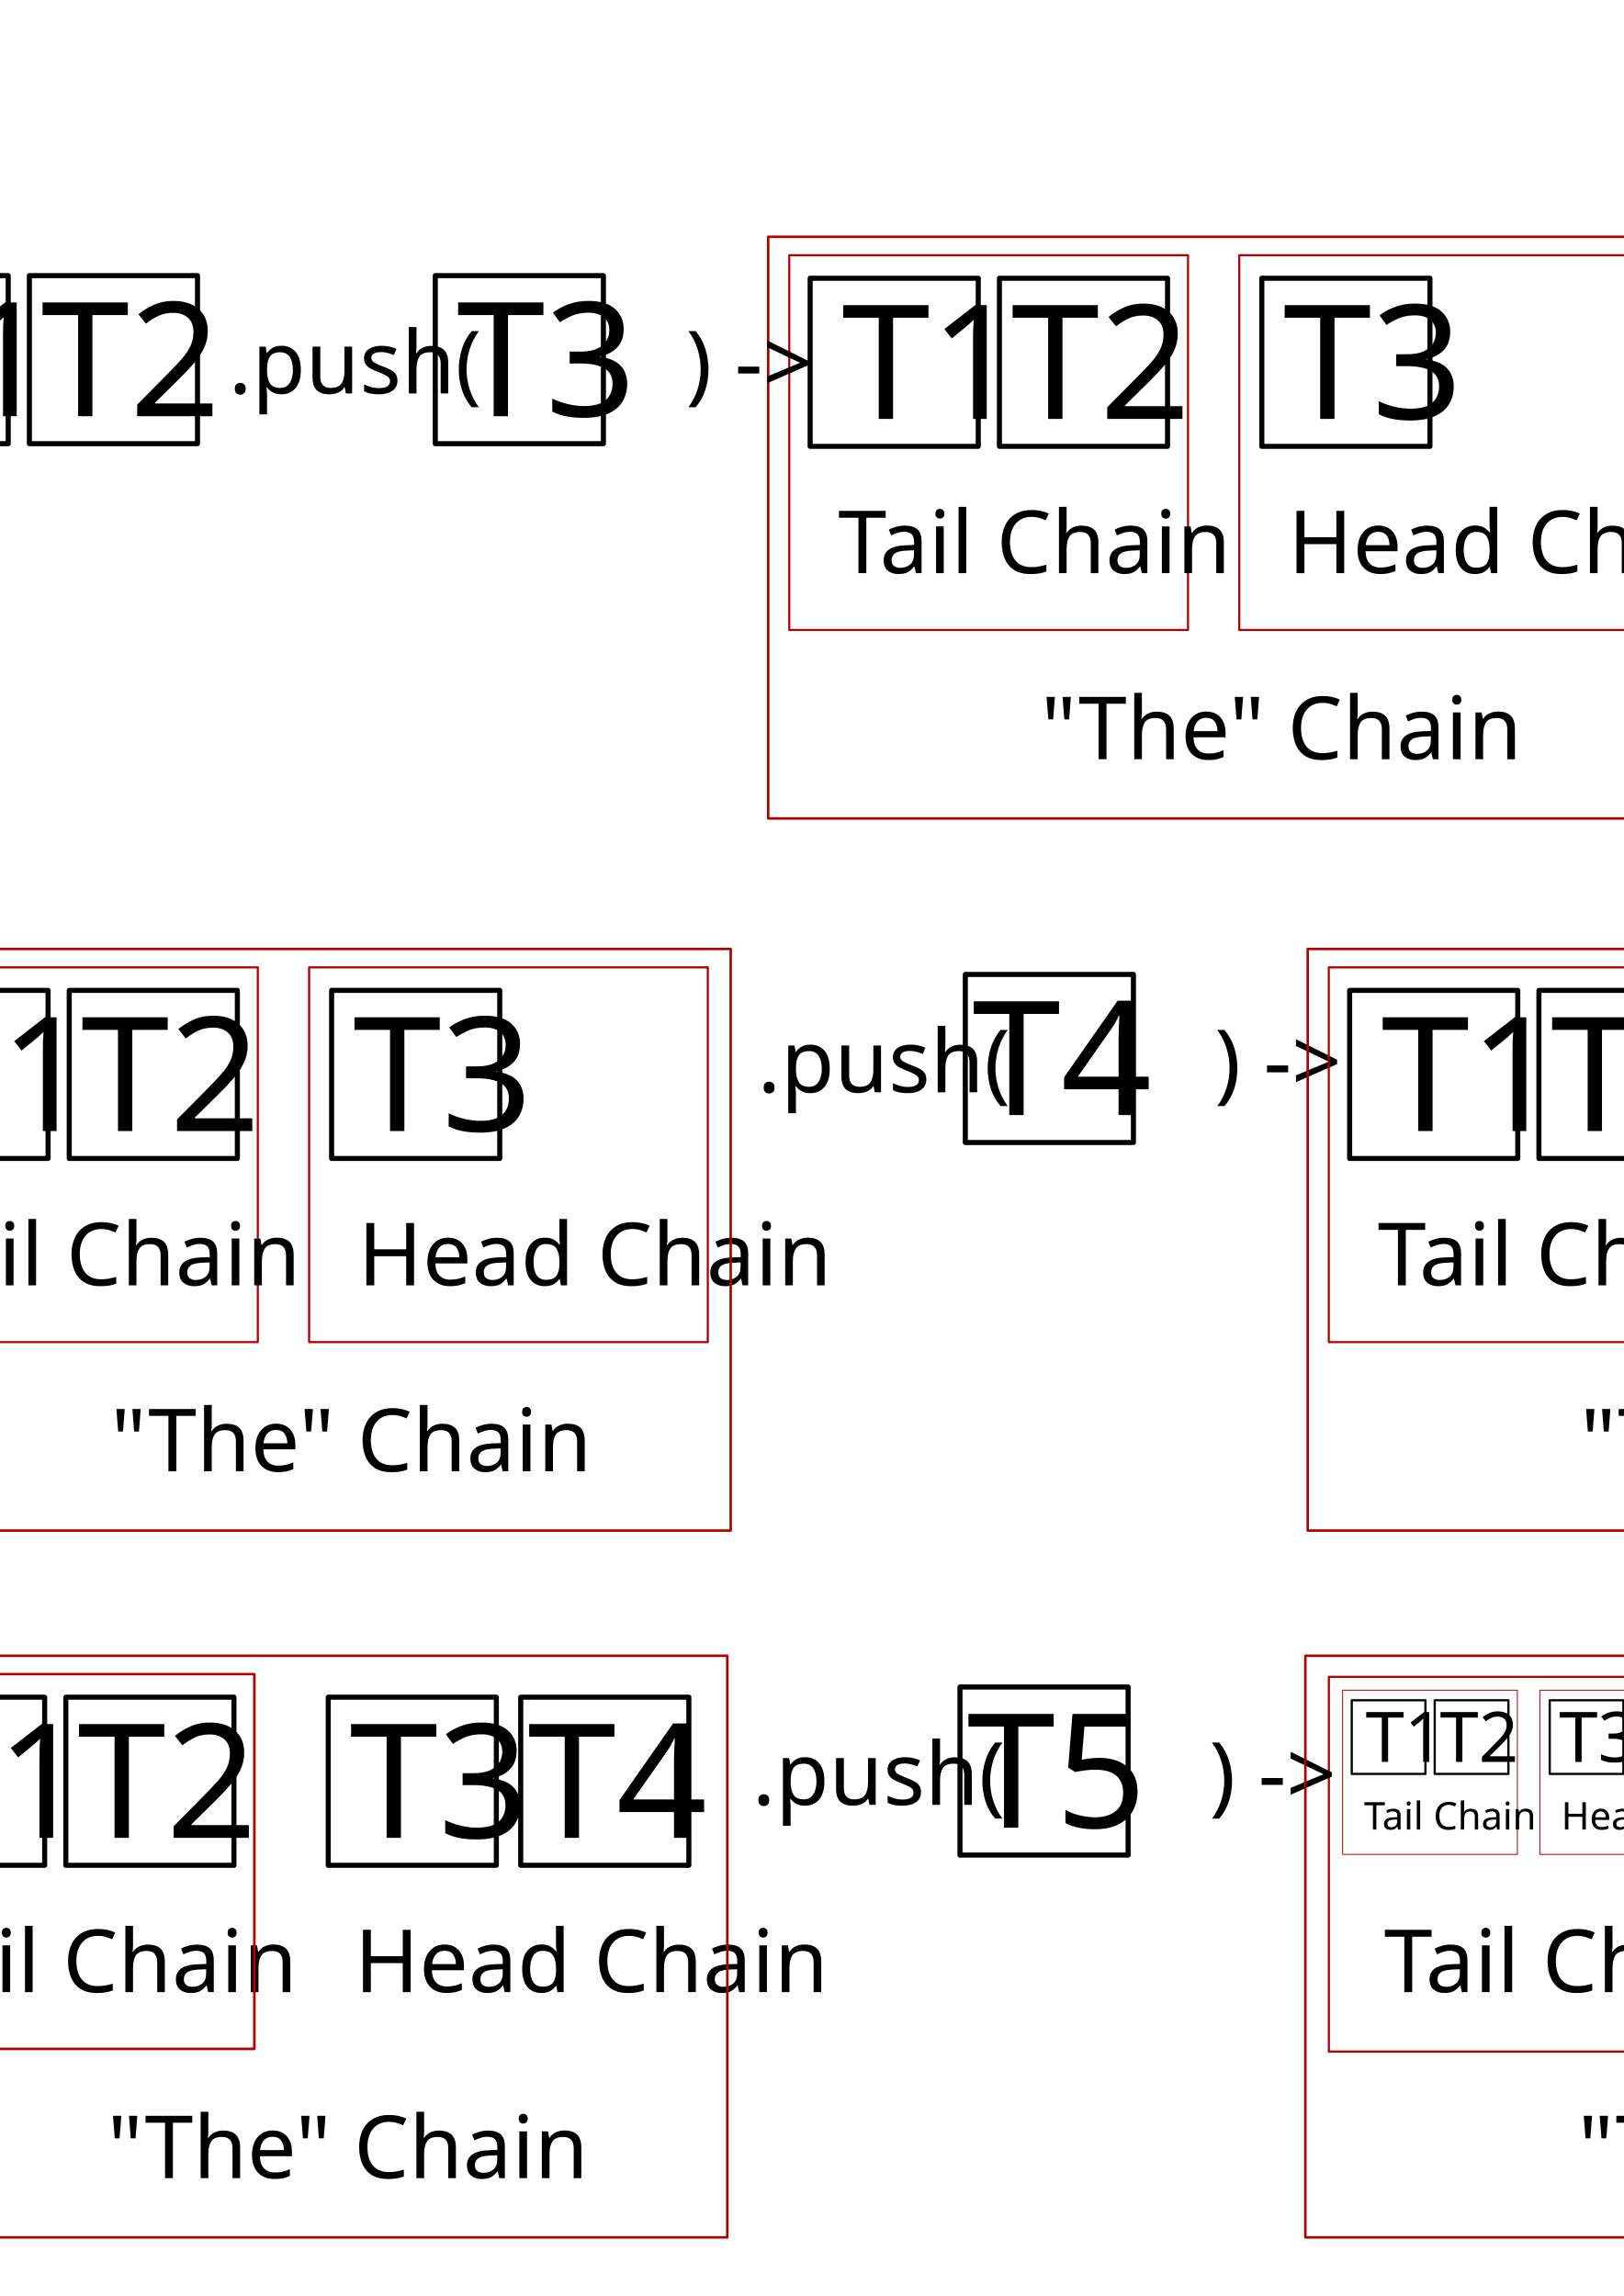
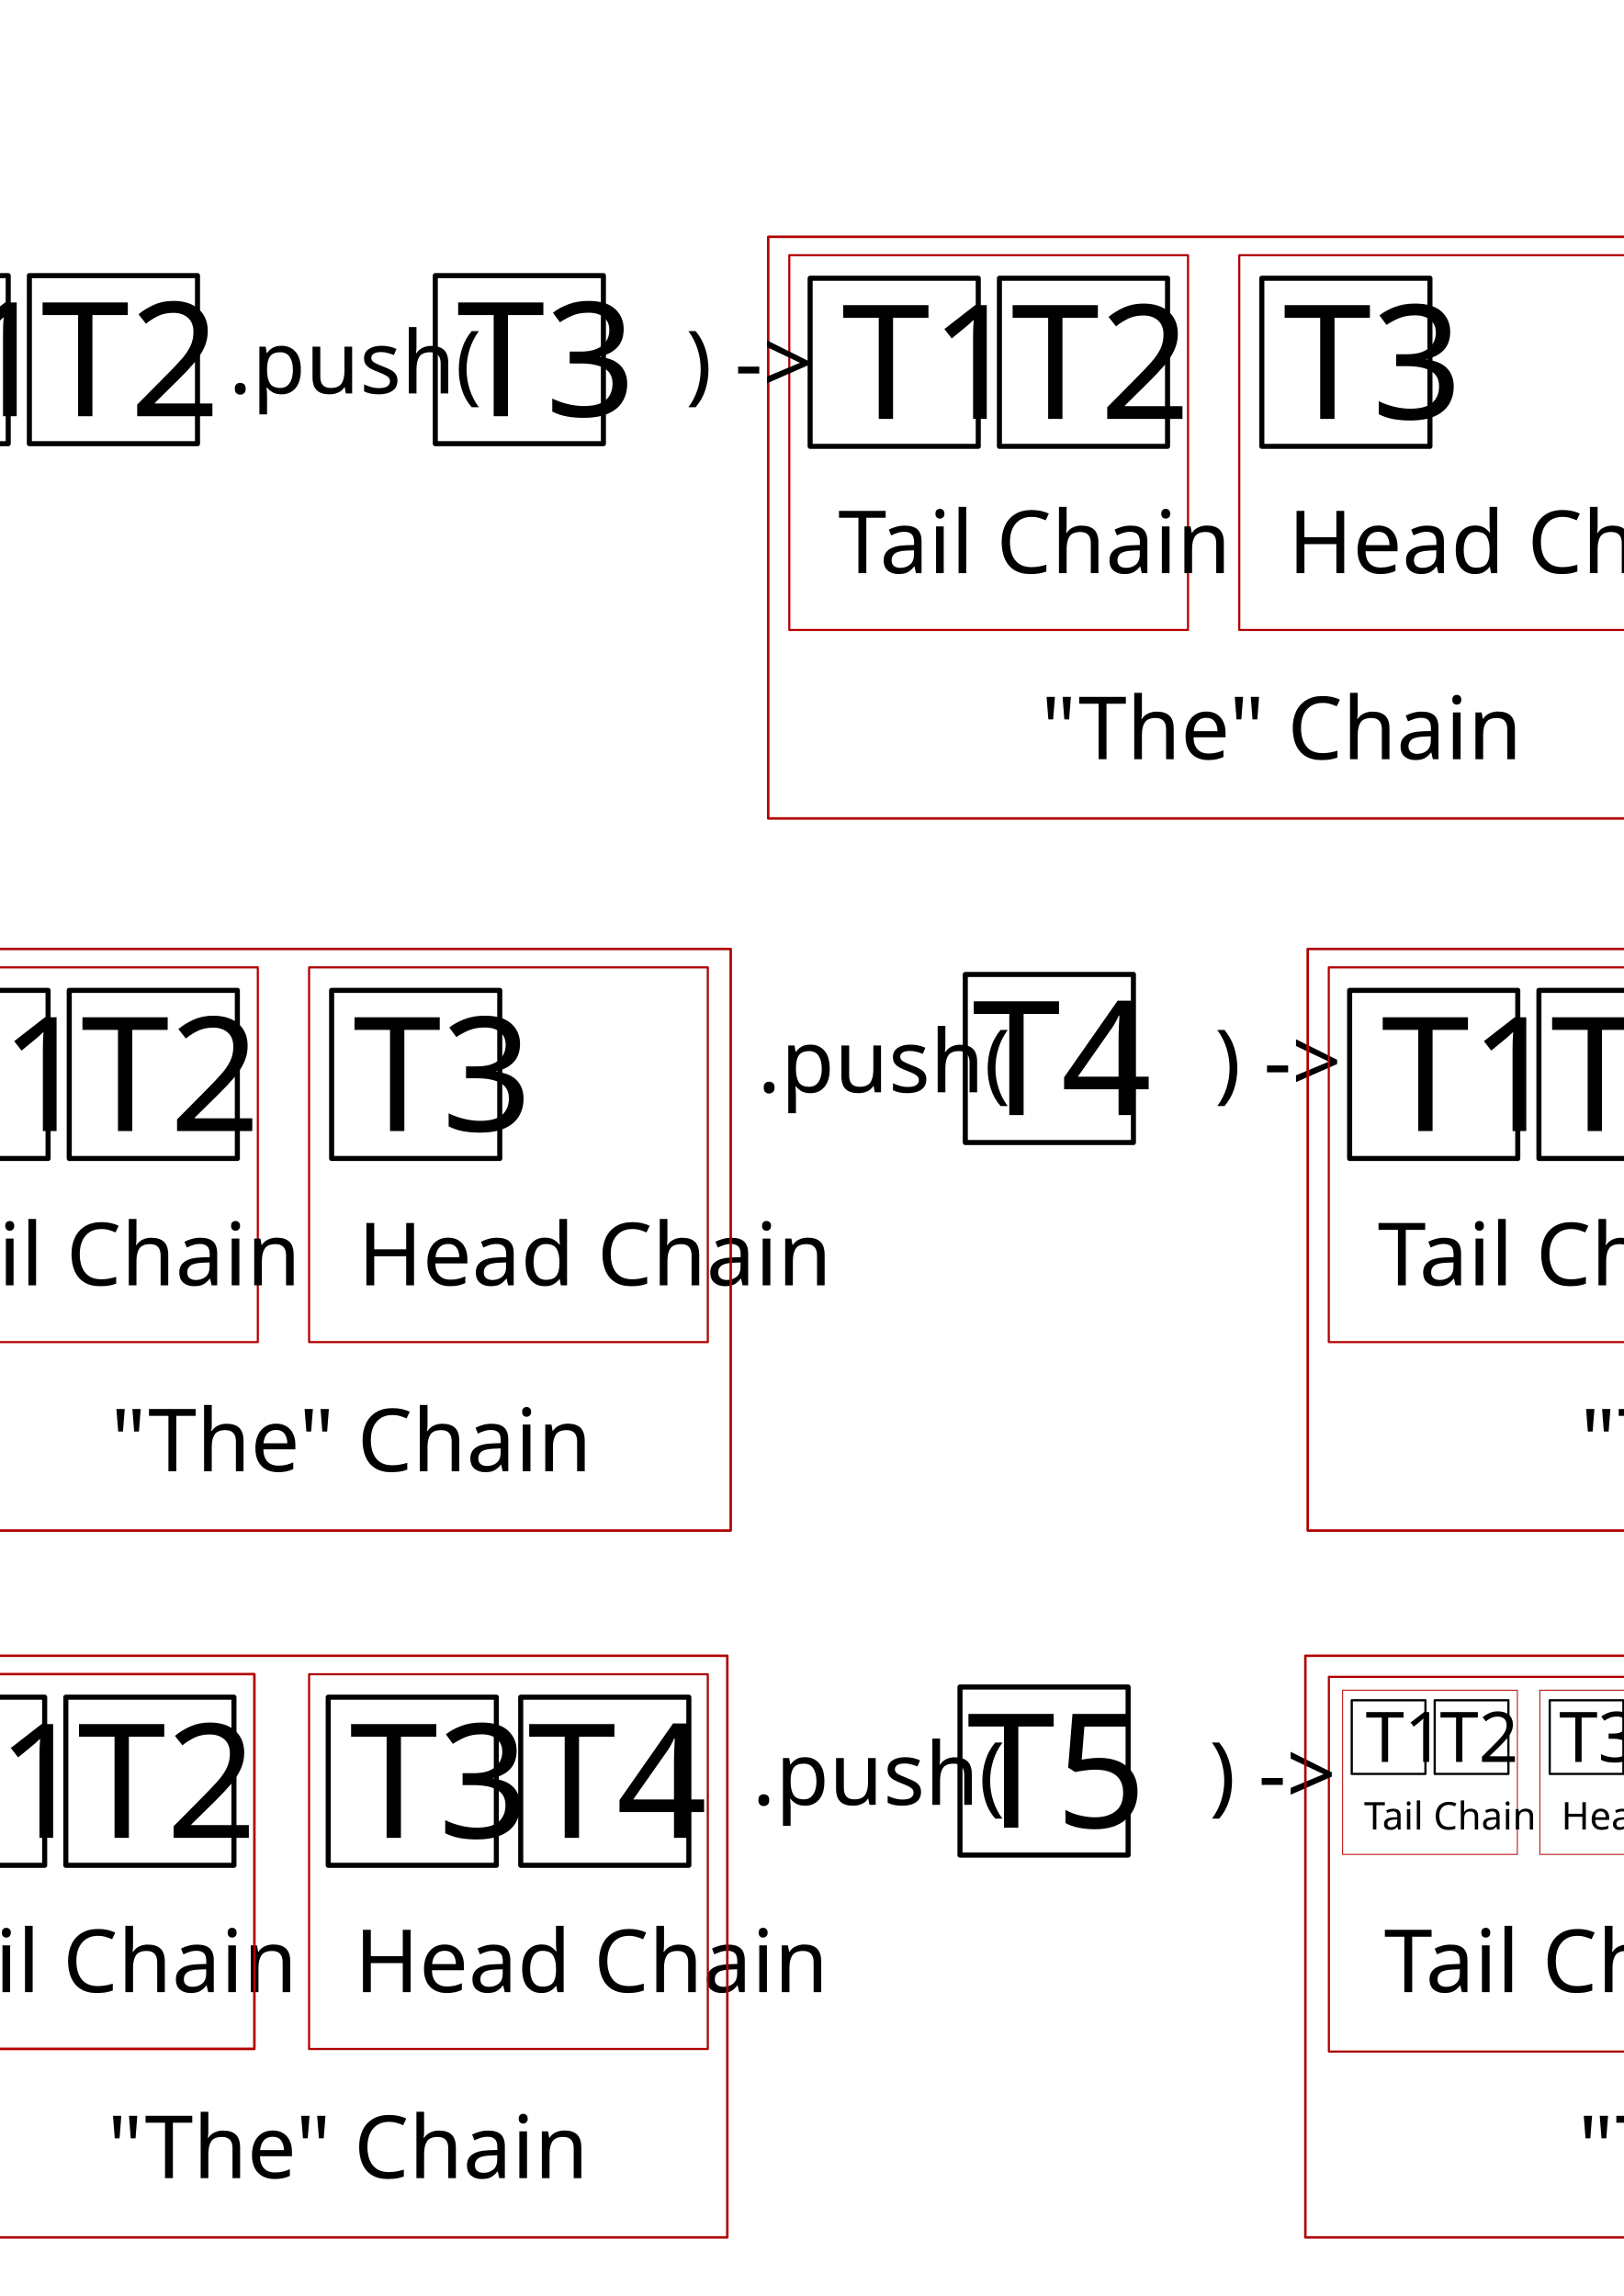
<svg xmlns="http://www.w3.org/2000/svg" width="210mm" height="297mm" viewBox="0 0 744.094 1052.362" id="svg2" version="1.1">
  <defs id="defs4" />
  <g id="layer1">
    <rect style="opacity:1;fill:none;stroke:#000000;stroke-width:2.324;stroke-linecap:round;stroke-linejoin:round;stroke-opacity:1" id="rect4138" width="77.046" height="77.046" x="371.261" y="127.532" />
    <text xml:space="preserve" style="font-style:normal;font-variant:normal;font-weight:normal;font-stretch:normal;font-size:73.01px;line-height:125%;font-family:'Nanum Pen Script';-inkscape-font-specification:'Nanum Pen Script, Normal';text-align:start;letter-spacing:0px;word-spacing:0px;writing-mode:lr-tb;text-anchor:start;fill:#000000;fill-opacity:1;stroke:none;stroke-width:1px;stroke-linecap:butt;stroke-linejoin:miter;stroke-opacity:1" x="385.686" y="192" id="text4140">
      <tspan id="tspan4142" x="385.686" y="192">T1</tspan>
    </text>
    <rect y="127.532" x="458.003" height="77.046" width="77.046" id="rect4144" style="opacity:1;fill:none;stroke:#000000;stroke-width:2.324;stroke-linecap:round;stroke-linejoin:round;stroke-opacity:1" />
    <text id="text4146" y="192" x="463.319" style="font-style:normal;font-variant:normal;font-weight:normal;font-stretch:normal;font-size:73.01px;line-height:125%;font-family:'Nanum Pen Script';-inkscape-font-specification:'Nanum Pen Script, Normal';text-align:start;letter-spacing:0px;word-spacing:0px;writing-mode:lr-tb;text-anchor:start;fill:#000000;fill-opacity:1;stroke:none;stroke-width:1px;stroke-linecap:butt;stroke-linejoin:miter;stroke-opacity:1" xml:space="preserve">
      <tspan id="tspan4150" x="463.319" y="192">T2</tspan>
    </text>
    <rect style="opacity:1;fill:none;stroke:#000000;stroke-width:2.324;stroke-linecap:round;stroke-linejoin:round;stroke-opacity:1" id="rect4152" width="77.046" height="77.046" x="578.252" y="127.532" />
    <text xml:space="preserve" style="font-style:normal;font-variant:normal;font-weight:normal;font-stretch:normal;font-size:73.01px;line-height:125%;font-family:'Nanum Pen Script';-inkscape-font-specification:'Nanum Pen Script, Normal';text-align:start;letter-spacing:0px;word-spacing:0px;writing-mode:lr-tb;text-anchor:start;fill:#000000;fill-opacity:1;stroke:none;stroke-width:1px;stroke-linecap:butt;stroke-linejoin:miter;stroke-opacity:1" x="587.994" y="192" id="text4154">
      <tspan y="192" x="587.994" id="tspan4156">T3</tspan>
    </text>
    <rect style="opacity:1;fill:none;stroke:#b60000;stroke-width:0.97;stroke-linecap:round;stroke-linejoin:round;stroke-opacity:1" id="rect4158" width="182.719" height="171.758" x="361.708" y="116.981" />
    <text xml:space="preserve" style="font-style:normal;font-variant:normal;font-weight:normal;font-stretch:normal;font-size:40px;line-height:125%;font-family:'Nanum Pen Script';-inkscape-font-specification:'Nanum Pen Script, Normal';text-align:start;letter-spacing:0px;word-spacing:0px;writing-mode:lr-tb;text-anchor:start;fill:#000000;fill-opacity:1;stroke:none;stroke-width:1px;stroke-linecap:butt;stroke-linejoin:miter;stroke-opacity:1" x="384.082" y="262.711" id="text4160">
      <tspan id="tspan4162" x="384.082" y="262.711">Tail Chain</tspan>
    </text>
    <rect y="116.981" x="567.921" height="171.758" width="182.719" id="rect4164" style="opacity:1;fill:none;stroke:#af0000;stroke-width:0.97;stroke-linecap:round;stroke-linejoin:round;stroke-opacity:1" />
    <text id="text4166" y="262.711" x="590.294" style="font-style:normal;font-variant:normal;font-weight:normal;font-stretch:normal;font-size:40px;line-height:125%;font-family:'Nanum Pen Script';-inkscape-font-specification:'Nanum Pen Script, Normal';text-align:start;letter-spacing:0px;word-spacing:0px;writing-mode:lr-tb;text-anchor:start;fill:#000000;fill-opacity:1;stroke:none;stroke-width:1px;stroke-linecap:butt;stroke-linejoin:miter;stroke-opacity:1" xml:space="preserve">
      <tspan y="262.711" x="590.294" id="tspan4168">Head Chain</tspan>
    </text>
    <rect style="opacity:1;fill:none;stroke:#af0000;stroke-width:1.135;stroke-linecap:round;stroke-linejoin:round;stroke-opacity:1" id="rect4170" width="409.088" height="266.591" x="352.047" y="108.538" />
    <text xml:space="preserve" style="font-style:normal;font-variant:normal;font-weight:normal;font-stretch:normal;font-size:40px;line-height:125%;font-family:'Nanum Pen Script';-inkscape-font-specification:'Nanum Pen Script, Normal';text-align:start;letter-spacing:0px;word-spacing:0px;writing-mode:lr-tb;text-anchor:start;fill:#000000;fill-opacity:1;stroke:none;stroke-width:1px;stroke-linecap:butt;stroke-linejoin:miter;stroke-opacity:1" x="477.027" y="347.966" id="text4172">
      <tspan id="tspan4174" x="477.027" y="347.966">"The" Chain</tspan>
    </text>
    <rect y="126.314" x="-73.281" height="77.046" width="77.046" id="rect4176" style="opacity:1;fill:none;stroke:#000000;stroke-width:2.324;stroke-linecap:round;stroke-linejoin:round;stroke-opacity:1" />
    <text id="text4178" y="190.782" x="-58.857" style="font-style:normal;font-variant:normal;font-weight:normal;font-stretch:normal;font-size:73.01px;line-height:125%;font-family:'Nanum Pen Script';-inkscape-font-specification:'Nanum Pen Script, Normal';text-align:start;letter-spacing:0px;word-spacing:0px;writing-mode:lr-tb;text-anchor:start;fill:#000000;fill-opacity:1;stroke:none;stroke-width:1px;stroke-linecap:butt;stroke-linejoin:miter;stroke-opacity:1" xml:space="preserve">
      <tspan y="190.782" x="-58.857" id="tspan4180">T1</tspan>
    </text>
    <rect style="opacity:1;fill:none;stroke:#000000;stroke-width:2.324;stroke-linecap:round;stroke-linejoin:round;stroke-opacity:1" id="rect4182" width="77.046" height="77.046" x="13.461" y="126.314" />
    <text xml:space="preserve" style="font-style:normal;font-variant:normal;font-weight:normal;font-stretch:normal;font-size:73.01px;line-height:125%;font-family:'Nanum Pen Script';-inkscape-font-specification:'Nanum Pen Script, Normal';text-align:start;letter-spacing:0px;word-spacing:0px;writing-mode:lr-tb;text-anchor:start;fill:#000000;fill-opacity:1;stroke:none;stroke-width:1px;stroke-linecap:butt;stroke-linejoin:miter;stroke-opacity:1" x="18.777" y="190.782" id="text4184">
      <tspan y="190.782" x="18.777" id="tspan4186">T2</tspan>
    </text>
    <text xml:space="preserve" style="font-style:normal;font-variant:normal;font-weight:normal;font-stretch:normal;font-size:40px;line-height:125%;font-family:'Nanum Pen Script';-inkscape-font-specification:'Nanum Pen Script, Normal';text-align:start;letter-spacing:0px;word-spacing:0px;writing-mode:lr-tb;text-anchor:start;fill:#000000;fill-opacity:1;stroke:none;stroke-width:1px;stroke-linecap:butt;stroke-linejoin:miter;stroke-opacity:1" x="104.741" y="180.328" id="text4188">
      <tspan id="tspan4190" x="104.741" y="180.328">.push(         ) -&gt;</tspan>
    </text>
    <rect y="126.314" x="199.477" height="77.046" width="77.046" id="rect4192" style="opacity:1;fill:none;stroke:#000000;stroke-width:2.324;stroke-linecap:round;stroke-linejoin:round;stroke-opacity:1" />
    <text id="text4194" y="190.782" x="209.22" style="font-style:normal;font-variant:normal;font-weight:normal;font-stretch:normal;font-size:73.01px;line-height:125%;font-family:'Nanum Pen Script';-inkscape-font-specification:'Nanum Pen Script, Normal';text-align:start;letter-spacing:0px;word-spacing:0px;writing-mode:lr-tb;text-anchor:start;fill:#000000;fill-opacity:1;stroke:none;stroke-width:1px;stroke-linecap:butt;stroke-linejoin:miter;stroke-opacity:1" xml:space="preserve">
      <tspan id="tspan4196" x="209.22" y="190.782">T3</tspan>
    </text>
    <rect y="453.935" x="-55.012" height="77.046" width="77.046" id="rect4198" style="opacity:1;fill:none;stroke:#000000;stroke-width:2.324;stroke-linecap:round;stroke-linejoin:round;stroke-opacity:1" />
    <text id="text4200" y="518.404" x="-40.588" style="font-style:normal;font-variant:normal;font-weight:normal;font-stretch:normal;font-size:73.01px;line-height:125%;font-family:'Nanum Pen Script';-inkscape-font-specification:'Nanum Pen Script, Normal';text-align:start;letter-spacing:0px;word-spacing:0px;writing-mode:lr-tb;text-anchor:start;fill:#000000;fill-opacity:1;stroke:none;stroke-width:1px;stroke-linecap:butt;stroke-linejoin:miter;stroke-opacity:1" xml:space="preserve">
      <tspan y="518.404" x="-40.588" id="tspan4202">T1</tspan>
    </text>
    <rect style="opacity:1;fill:none;stroke:#000000;stroke-width:2.324;stroke-linecap:round;stroke-linejoin:round;stroke-opacity:1" id="rect4204" width="77.046" height="77.046" x="31.73" y="453.935" />
    <text xml:space="preserve" style="font-style:normal;font-variant:normal;font-weight:normal;font-stretch:normal;font-size:73.01px;line-height:125%;font-family:'Nanum Pen Script';-inkscape-font-specification:'Nanum Pen Script, Normal';text-align:start;letter-spacing:0px;word-spacing:0px;writing-mode:lr-tb;text-anchor:start;fill:#000000;fill-opacity:1;stroke:none;stroke-width:1px;stroke-linecap:butt;stroke-linejoin:miter;stroke-opacity:1" x="37.046" y="518.404" id="text4206">
      <tspan y="518.404" x="37.046" id="tspan4208">T2</tspan>
    </text>
    <rect y="453.935" x="151.978" height="77.046" width="77.046" id="rect4210" style="opacity:1;fill:none;stroke:#000000;stroke-width:2.324;stroke-linecap:round;stroke-linejoin:round;stroke-opacity:1" />
    <text id="text4212" y="518.404" x="161.721" style="font-style:normal;font-variant:normal;font-weight:normal;font-stretch:normal;font-size:73.01px;line-height:125%;font-family:'Nanum Pen Script';-inkscape-font-specification:'Nanum Pen Script, Normal';text-align:start;letter-spacing:0px;word-spacing:0px;writing-mode:lr-tb;text-anchor:start;fill:#000000;fill-opacity:1;stroke:none;stroke-width:1px;stroke-linecap:butt;stroke-linejoin:miter;stroke-opacity:1" xml:space="preserve">
      <tspan id="tspan4214" x="161.721" y="518.404">T3</tspan>
    </text>
    <rect y="443.385" x="-64.565" height="171.758" width="182.719" id="rect4216" style="opacity:1;fill:none;stroke:#b60000;stroke-width:0.97;stroke-linecap:round;stroke-linejoin:round;stroke-opacity:1" />
    <text id="text4218" y="589.115" x="-42.192" style="font-style:normal;font-variant:normal;font-weight:normal;font-stretch:normal;font-size:40px;line-height:125%;font-family:'Nanum Pen Script';-inkscape-font-specification:'Nanum Pen Script, Normal';text-align:start;letter-spacing:0px;word-spacing:0px;writing-mode:lr-tb;text-anchor:start;fill:#000000;fill-opacity:1;stroke:none;stroke-width:1px;stroke-linecap:butt;stroke-linejoin:miter;stroke-opacity:1" xml:space="preserve">
      <tspan y="589.115" x="-42.192" id="tspan4220">Tail Chain</tspan>
    </text>
    <rect style="opacity:1;fill:none;stroke:#af0000;stroke-width:0.97;stroke-linecap:round;stroke-linejoin:round;stroke-opacity:1" id="rect4222" width="182.719" height="171.758" x="141.647" y="443.385" />
    <text xml:space="preserve" style="font-style:normal;font-variant:normal;font-weight:normal;font-stretch:normal;font-size:40px;line-height:125%;font-family:'Nanum Pen Script';-inkscape-font-specification:'Nanum Pen Script, Normal';text-align:start;letter-spacing:0px;word-spacing:0px;writing-mode:lr-tb;text-anchor:start;fill:#000000;fill-opacity:1;stroke:none;stroke-width:1px;stroke-linecap:butt;stroke-linejoin:miter;stroke-opacity:1" x="164.021" y="589.115" id="text4224">
      <tspan id="tspan4226" x="164.021" y="589.115">Head Chain</tspan>
    </text>
    <rect y="434.942" x="-74.226" height="266.591" width="409.088" id="rect4228" style="opacity:1;fill:none;stroke:#af0000;stroke-width:1.135;stroke-linecap:round;stroke-linejoin:round;stroke-opacity:1" />
    <text id="text4230" y="674.37" x="50.754" style="font-style:normal;font-variant:normal;font-weight:normal;font-stretch:normal;font-size:40px;line-height:125%;font-family:'Nanum Pen Script';-inkscape-font-specification:'Nanum Pen Script, Normal';text-align:start;letter-spacing:0px;word-spacing:0px;writing-mode:lr-tb;text-anchor:start;fill:#000000;fill-opacity:1;stroke:none;stroke-width:1px;stroke-linecap:butt;stroke-linejoin:miter;stroke-opacity:1" xml:space="preserve">
      <tspan y="674.37" x="50.754" id="tspan4232">"The" Chain</tspan>
    </text>
    <text id="text4234" y="500.642" x="347.108" style="font-style:normal;font-variant:normal;font-weight:normal;font-stretch:normal;font-size:40px;line-height:125%;font-family:'Nanum Pen Script';-inkscape-font-specification:'Nanum Pen Script, Normal';text-align:start;letter-spacing:0px;word-spacing:0px;writing-mode:lr-tb;text-anchor:start;fill:#000000;fill-opacity:1;stroke:none;stroke-width:1px;stroke-linecap:butt;stroke-linejoin:miter;stroke-opacity:1" xml:space="preserve">
      <tspan y="500.642" x="347.108" id="tspan4236">.push(         ) -&gt;</tspan>
    </text>
    <rect style="opacity:1;fill:none;stroke:#000000;stroke-width:2.324;stroke-linecap:round;stroke-linejoin:round;stroke-opacity:1" id="rect4238" width="77.046" height="77.046" x="442.369" y="446.628" />
    <text xml:space="preserve" style="font-style:normal;font-variant:normal;font-weight:normal;font-stretch:normal;font-size:73.01px;line-height:125%;font-family:'Nanum Pen Script';-inkscape-font-specification:'Nanum Pen Script, Normal';text-align:start;letter-spacing:0px;word-spacing:0px;writing-mode:lr-tb;text-anchor:start;fill:#000000;fill-opacity:1;stroke:none;stroke-width:1px;stroke-linecap:butt;stroke-linejoin:miter;stroke-opacity:1" x="445.514" y="511.096" id="text4240">
      <tspan y="511.096" x="445.514" id="tspan4242">T4</tspan>
    </text>
    <rect style="opacity:1;fill:none;stroke:#000000;stroke-width:2.324;stroke-linecap:round;stroke-linejoin:round;stroke-opacity:1" id="rect4244" width="77.046" height="77.046" x="618.5" y="453.935" />
    <text xml:space="preserve" style="font-style:normal;font-variant:normal;font-weight:normal;font-stretch:normal;font-size:73.01px;line-height:125%;font-family:'Nanum Pen Script';-inkscape-font-specification:'Nanum Pen Script, Normal';text-align:start;letter-spacing:0px;word-spacing:0px;writing-mode:lr-tb;text-anchor:start;fill:#000000;fill-opacity:1;stroke:none;stroke-width:1px;stroke-linecap:butt;stroke-linejoin:miter;stroke-opacity:1" x="632.925" y="518.404" id="text4246">
      <tspan id="tspan4248" x="632.925" y="518.404">T1</tspan>
    </text>
    <rect y="453.935" x="705.242" height="77.046" width="77.046" id="rect4250" style="opacity:1;fill:none;stroke:#000000;stroke-width:2.324;stroke-linecap:round;stroke-linejoin:round;stroke-opacity:1" />
    <text id="text4252" y="518.404" x="710.558" style="font-style:normal;font-variant:normal;font-weight:normal;font-stretch:normal;font-size:73.01px;line-height:125%;font-family:'Nanum Pen Script';-inkscape-font-specification:'Nanum Pen Script, Normal';text-align:start;letter-spacing:0px;word-spacing:0px;writing-mode:lr-tb;text-anchor:start;fill:#000000;fill-opacity:1;stroke:none;stroke-width:1px;stroke-linecap:butt;stroke-linejoin:miter;stroke-opacity:1" xml:space="preserve">
      <tspan id="tspan4254" x="710.558" y="518.404">T2</tspan>
    </text>
    <rect style="opacity:1;fill:none;stroke:#000000;stroke-width:2.324;stroke-linecap:round;stroke-linejoin:round;stroke-opacity:1" id="rect4256" width="77.046" height="77.046" x="825.49" y="453.935" />
    <text xml:space="preserve" style="font-style:normal;font-variant:normal;font-weight:normal;font-stretch:normal;font-size:73.01px;line-height:125%;font-family:'Nanum Pen Script';-inkscape-font-specification:'Nanum Pen Script, Normal';text-align:start;letter-spacing:0px;word-spacing:0px;writing-mode:lr-tb;text-anchor:start;fill:#000000;fill-opacity:1;stroke:none;stroke-width:1px;stroke-linecap:butt;stroke-linejoin:miter;stroke-opacity:1" x="835.233" y="518.404" id="text4258">
      <tspan y="518.404" x="835.233" id="tspan4260">T3</tspan>
    </text>
    <rect style="opacity:1;fill:none;stroke:#b60000;stroke-width:0.97;stroke-linecap:round;stroke-linejoin:round;stroke-opacity:1" id="rect4262" width="182.719" height="171.758" x="608.947" y="443.385" />
    <text xml:space="preserve" style="font-style:normal;font-variant:normal;font-weight:normal;font-stretch:normal;font-size:40px;line-height:125%;font-family:'Nanum Pen Script';-inkscape-font-specification:'Nanum Pen Script, Normal';text-align:start;letter-spacing:0px;word-spacing:0px;writing-mode:lr-tb;text-anchor:start;fill:#000000;fill-opacity:1;stroke:none;stroke-width:1px;stroke-linecap:butt;stroke-linejoin:miter;stroke-opacity:1" x="631.321" y="589.115" id="text4264">
      <tspan id="tspan4266" x="631.321" y="589.115">Tail Chain</tspan>
    </text>
    <rect y="443.385" x="815.159" height="171.758" width="182.719" id="rect4268" style="opacity:1;fill:none;stroke:#af0000;stroke-width:0.97;stroke-linecap:round;stroke-linejoin:round;stroke-opacity:1" />
    <text id="text4270" y="589.115" x="837.533" style="font-style:normal;font-variant:normal;font-weight:normal;font-stretch:normal;font-size:40px;line-height:125%;font-family:'Nanum Pen Script';-inkscape-font-specification:'Nanum Pen Script, Normal';text-align:start;letter-spacing:0px;word-spacing:0px;writing-mode:lr-tb;text-anchor:start;fill:#000000;fill-opacity:1;stroke:none;stroke-width:1px;stroke-linecap:butt;stroke-linejoin:miter;stroke-opacity:1" xml:space="preserve">
      <tspan y="589.115" x="837.533" id="tspan4272">Head Chain</tspan>
    </text>
    <rect style="opacity:1;fill:none;stroke:#af0000;stroke-width:1.135;stroke-linecap:round;stroke-linejoin:round;stroke-opacity:1" id="rect4274" width="409.088" height="266.591" x="599.286" y="434.942" />
    <text xml:space="preserve" style="font-style:normal;font-variant:normal;font-weight:normal;font-stretch:normal;font-size:40px;line-height:125%;font-family:'Nanum Pen Script';-inkscape-font-specification:'Nanum Pen Script, Normal';text-align:start;letter-spacing:0px;word-spacing:0px;writing-mode:lr-tb;text-anchor:start;fill:#000000;fill-opacity:1;stroke:none;stroke-width:1px;stroke-linecap:butt;stroke-linejoin:miter;stroke-opacity:1" x="724.266" y="674.37" id="text4276">
      <tspan id="tspan4278" x="724.266" y="674.37">"The" Chain</tspan>
    </text>
    <rect y="453.935" x="913.706" height="77.046" width="77.046" id="rect4280" style="opacity:1;fill:none;stroke:#000000;stroke-width:2.324;stroke-linecap:round;stroke-linejoin:round;stroke-opacity:1" />
    <text id="text4282" y="518.404" x="916.851" style="font-style:normal;font-variant:normal;font-weight:normal;font-stretch:normal;font-size:73.01px;line-height:125%;font-family:'Nanum Pen Script';-inkscape-font-specification:'Nanum Pen Script, Normal';text-align:start;letter-spacing:0px;word-spacing:0px;writing-mode:lr-tb;text-anchor:start;fill:#000000;fill-opacity:1;stroke:none;stroke-width:1px;stroke-linecap:butt;stroke-linejoin:miter;stroke-opacity:1" xml:space="preserve">
      <tspan id="tspan4284" x="916.851" y="518.404">T4</tspan>
    </text>
    <rect y="777.903" x="-56.576" height="77.046" width="77.046" id="rect4286" style="opacity:1;fill:none;stroke:#000000;stroke-width:2.324;stroke-linecap:round;stroke-linejoin:round;stroke-opacity:1" />
    <text id="text4288" y="842.371" x="-42.152" style="font-style:normal;font-variant:normal;font-weight:normal;font-stretch:normal;font-size:73.01px;line-height:125%;font-family:'Nanum Pen Script';-inkscape-font-specification:'Nanum Pen Script, Normal';text-align:start;letter-spacing:0px;word-spacing:0px;writing-mode:lr-tb;text-anchor:start;fill:#000000;fill-opacity:1;stroke:none;stroke-width:1px;stroke-linecap:butt;stroke-linejoin:miter;stroke-opacity:1" xml:space="preserve">
      <tspan y="842.371" x="-42.152" id="tspan4290">T1</tspan>
    </text>
    <rect style="opacity:1;fill:none;stroke:#000000;stroke-width:2.324;stroke-linecap:round;stroke-linejoin:round;stroke-opacity:1" id="rect4292" width="77.046" height="77.046" x="30.165" y="777.903" />
    <text xml:space="preserve" style="font-style:normal;font-variant:normal;font-weight:normal;font-stretch:normal;font-size:73.01px;line-height:125%;font-family:'Nanum Pen Script';-inkscape-font-specification:'Nanum Pen Script, Normal';text-align:start;letter-spacing:0px;word-spacing:0px;writing-mode:lr-tb;text-anchor:start;fill:#000000;fill-opacity:1;stroke:none;stroke-width:1px;stroke-linecap:butt;stroke-linejoin:miter;stroke-opacity:1" x="35.482" y="842.371" id="text4294">
      <tspan y="842.371" x="35.482" id="tspan4296">T2</tspan>
    </text>
    <rect y="777.903" x="150.414" height="77.046" width="77.046" id="rect4298" style="opacity:1;fill:none;stroke:#000000;stroke-width:2.324;stroke-linecap:round;stroke-linejoin:round;stroke-opacity:1" />
    <text id="text4300" y="842.371" x="160.157" style="font-style:normal;font-variant:normal;font-weight:normal;font-stretch:normal;font-size:73.01px;line-height:125%;font-family:'Nanum Pen Script';-inkscape-font-specification:'Nanum Pen Script, Normal';text-align:start;letter-spacing:0px;word-spacing:0px;writing-mode:lr-tb;text-anchor:start;fill:#000000;fill-opacity:1;stroke:none;stroke-width:1px;stroke-linecap:butt;stroke-linejoin:miter;stroke-opacity:1" xml:space="preserve">
      <tspan id="tspan4302" x="160.157" y="842.371">T3</tspan>
    </text>
    <rect y="767.353" x="-66.129" height="171.758" width="182.719" id="rect4304" style="opacity:1;fill:none;stroke:#b60000;stroke-width:0.97;stroke-linecap:round;stroke-linejoin:round;stroke-opacity:1" />
    <text id="text4306" y="913.083" x="-43.756" style="font-style:normal;font-variant:normal;font-weight:normal;font-stretch:normal;font-size:40px;line-height:125%;font-family:'Nanum Pen Script';-inkscape-font-specification:'Nanum Pen Script, Normal';text-align:start;letter-spacing:0px;word-spacing:0px;writing-mode:lr-tb;text-anchor:start;fill:#000000;fill-opacity:1;stroke:none;stroke-width:1px;stroke-linecap:butt;stroke-linejoin:miter;stroke-opacity:1" xml:space="preserve">
      <tspan y="913.083" x="-43.756" id="tspan4308">Tail Chain</tspan>
    </text>
    <rect style="opacity:1;fill:none;stroke:#af0000;stroke-width:0.97;stroke-linecap:round;stroke-linejoin:round;stroke-opacity:1" id="rect4310" width="182.719" height="171.758" x="608.984" y="768.571" />
    <text xml:space="preserve" style="font-style:normal;font-variant:normal;font-weight:normal;font-stretch:normal;font-size:40px;line-height:125%;font-family:'Nanum Pen Script';-inkscape-font-specification:'Nanum Pen Script, Normal';text-align:start;letter-spacing:0px;word-spacing:0px;writing-mode:lr-tb;text-anchor:start;fill:#000000;fill-opacity:1;stroke:none;stroke-width:1px;stroke-linecap:butt;stroke-linejoin:miter;stroke-opacity:1" x="162.457" y="913.083" id="text4312">
      <tspan id="tspan4314" x="162.457" y="913.083">Head Chain</tspan>
    </text>
    <rect y="758.91" x="-75.79" height="266.591" width="409.088" id="rect4316" style="opacity:1;fill:none;stroke:#af0000;stroke-width:1.135;stroke-linecap:round;stroke-linejoin:round;stroke-opacity:1" />
    <text id="text4318" y="998.338" x="49.19" style="font-style:normal;font-variant:normal;font-weight:normal;font-stretch:normal;font-size:40px;line-height:125%;font-family:'Nanum Pen Script';-inkscape-font-specification:'Nanum Pen Script, Normal';text-align:start;letter-spacing:0px;word-spacing:0px;writing-mode:lr-tb;text-anchor:start;fill:#000000;fill-opacity:1;stroke:none;stroke-width:1px;stroke-linecap:butt;stroke-linejoin:miter;stroke-opacity:1" xml:space="preserve">
      <tspan y="998.338" x="49.19" id="tspan4320">"The" Chain</tspan>
    </text>
    <rect style="opacity:1;fill:none;stroke:#000000;stroke-width:2.324;stroke-linecap:round;stroke-linejoin:round;stroke-opacity:1" id="rect4322" width="77.046" height="77.046" x="238.63" y="777.903" />
    <text xml:space="preserve" style="font-style:normal;font-variant:normal;font-weight:normal;font-stretch:normal;font-size:73.01px;line-height:125%;font-family:'Nanum Pen Script';-inkscape-font-specification:'Nanum Pen Script, Normal';text-align:start;letter-spacing:0px;word-spacing:0px;writing-mode:lr-tb;text-anchor:start;fill:#000000;fill-opacity:1;stroke:none;stroke-width:1px;stroke-linecap:butt;stroke-linejoin:miter;stroke-opacity:1" x="241.774" y="842.371" id="text4324">
      <tspan y="842.371" x="241.774" id="tspan4326">T4</tspan>
    </text>
    <text xml:space="preserve" style="font-style:normal;font-variant:normal;font-weight:normal;font-stretch:normal;font-size:40px;line-height:125%;font-family:'Nanum Pen Script';-inkscape-font-specification:'Nanum Pen Script, Normal';text-align:start;letter-spacing:0px;word-spacing:0px;writing-mode:lr-tb;text-anchor:start;fill:#000000;fill-opacity:1;stroke:none;stroke-width:1px;stroke-linecap:butt;stroke-linejoin:miter;stroke-opacity:1" x="344.673" y="827.245" id="text4328">
      <tspan id="tspan4330" x="344.673" y="827.245">.push(         ) -&gt;</tspan>
    </text>
    <rect y="773.231" x="439.934" height="77.046" width="77.046" id="rect4332" style="opacity:1;fill:none;stroke:#000000;stroke-width:2.324;stroke-linecap:round;stroke-linejoin:round;stroke-opacity:1" />
    <text id="text4334" y="837.699" x="443.078" style="font-style:normal;font-variant:normal;font-weight:normal;font-stretch:normal;font-size:73.01px;line-height:125%;font-family:'Nanum Pen Script';-inkscape-font-specification:'Nanum Pen Script, Normal';text-align:start;letter-spacing:0px;word-spacing:0px;writing-mode:lr-tb;text-anchor:start;fill:#000000;fill-opacity:1;stroke:none;stroke-width:1px;stroke-linecap:butt;stroke-linejoin:miter;stroke-opacity:1" xml:space="preserve">
      <tspan id="tspan4336" x="443.078" y="837.699">T5</tspan>
    </text>
    <rect y="767.353" x="814.083" height="171.758" width="182.719" id="rect4344" style="opacity:1;fill:none;stroke:#af0000;stroke-width:0.97;stroke-linecap:round;stroke-linejoin:round;stroke-opacity:1" />
    <text id="text4346" y="913.083" x="836.457" style="font-style:normal;font-variant:normal;font-weight:normal;font-stretch:normal;font-size:40px;line-height:125%;font-family:'Nanum Pen Script';-inkscape-font-specification:'Nanum Pen Script, Normal';text-align:start;letter-spacing:0px;word-spacing:0px;writing-mode:lr-tb;text-anchor:start;fill:#000000;fill-opacity:1;stroke:none;stroke-width:1px;stroke-linecap:butt;stroke-linejoin:miter;stroke-opacity:1" xml:space="preserve">
      <tspan y="913.083" x="836.457" id="tspan4348">Head Chain</tspan>
    </text>
    <rect style="opacity:1;fill:none;stroke:#af0000;stroke-width:1.135;stroke-linecap:round;stroke-linejoin:round;stroke-opacity:1" id="rect4350" width="409.088" height="266.591" x="598.21" y="758.91" />
    <text xml:space="preserve" style="font-style:normal;font-variant:normal;font-weight:normal;font-stretch:normal;font-size:40px;line-height:125%;font-family:'Nanum Pen Script';-inkscape-font-specification:'Nanum Pen Script, Normal';text-align:start;letter-spacing:0px;word-spacing:0px;writing-mode:lr-tb;text-anchor:start;fill:#000000;fill-opacity:1;stroke:none;stroke-width:1px;stroke-linecap:butt;stroke-linejoin:miter;stroke-opacity:1" x="723.19" y="998.338" id="text4352">
      <tspan id="tspan4354" x="723.19" y="998.338">"The" Chain</tspan>
    </text>
    <rect y="777.903" x="824.63" height="77.046" width="77.046" id="rect4356" style="opacity:1;fill:none;stroke:#000000;stroke-width:2.324;stroke-linecap:round;stroke-linejoin:round;stroke-opacity:1" />
    <text id="text4358" y="842.371" x="827.774" style="font-style:normal;font-variant:normal;font-weight:normal;font-stretch:normal;font-size:73.01px;line-height:125%;font-family:'Nanum Pen Script';-inkscape-font-specification:'Nanum Pen Script, Normal';text-align:start;letter-spacing:0px;word-spacing:0px;writing-mode:lr-tb;text-anchor:start;fill:#000000;fill-opacity:1;stroke:none;stroke-width:1px;stroke-linecap:butt;stroke-linejoin:miter;stroke-opacity:1" xml:space="preserve">
      <tspan id="tspan4360" x="827.774" y="842.371">T5</tspan>
    </text>
    <rect style="opacity:1;fill:none;stroke:#000000;stroke-width:1.018;stroke-linecap:round;stroke-linejoin:round;stroke-opacity:1" id="rect4362" width="33.77" height="33.77" x="619.466" y="779.308" />
    <text xml:space="preserve" style="font-style:normal;font-variant:normal;font-weight:normal;font-stretch:normal;font-size:32.001px;line-height:125%;font-family:'Nanum Pen Script';-inkscape-font-specification:'Nanum Pen Script, Normal';text-align:start;letter-spacing:0px;word-spacing:0px;writing-mode:lr-tb;text-anchor:start;fill:#000000;fill-opacity:1;stroke:none;stroke-width:1px;stroke-linecap:butt;stroke-linejoin:miter;stroke-opacity:1" x="625.788" y="807.565" id="text4364">
      <tspan id="tspan4366" x="625.788" y="807.565">T1</tspan>
    </text>
    <rect y="779.308" x="657.485" height="33.77" width="33.77" id="rect4368" style="opacity:1;fill:none;stroke:#000000;stroke-width:1.018;stroke-linecap:round;stroke-linejoin:round;stroke-opacity:1" />
    <text id="text4370" y="807.565" x="659.815" style="font-style:normal;font-variant:normal;font-weight:normal;font-stretch:normal;font-size:32.001px;line-height:125%;font-family:'Nanum Pen Script';-inkscape-font-specification:'Nanum Pen Script, Normal';text-align:start;letter-spacing:0px;word-spacing:0px;writing-mode:lr-tb;text-anchor:start;fill:#000000;fill-opacity:1;stroke:none;stroke-width:1px;stroke-linecap:butt;stroke-linejoin:miter;stroke-opacity:1" xml:space="preserve">
      <tspan id="tspan4372" x="659.815" y="807.565">T2</tspan>
    </text>
    <rect style="opacity:1;fill:none;stroke:#000000;stroke-width:1.018;stroke-linecap:round;stroke-linejoin:round;stroke-opacity:1" id="rect4374" width="33.77" height="33.77" x="710.19" y="779.308" />
    <text xml:space="preserve" style="font-style:normal;font-variant:normal;font-weight:normal;font-stretch:normal;font-size:32.001px;line-height:125%;font-family:'Nanum Pen Script';-inkscape-font-specification:'Nanum Pen Script, Normal';text-align:start;letter-spacing:0px;word-spacing:0px;writing-mode:lr-tb;text-anchor:start;fill:#000000;fill-opacity:1;stroke:none;stroke-width:1px;stroke-linecap:butt;stroke-linejoin:miter;stroke-opacity:1" x="714.461" y="807.565" id="text4376">
      <tspan y="807.565" x="714.461" id="tspan4378">T3</tspan>
    </text>
    <rect style="opacity:1;fill:none;stroke:#b60000;stroke-width:0.425;stroke-linecap:round;stroke-linejoin:round;stroke-opacity:1" id="rect4380" width="80.087" height="75.282" x="615.278" y="774.684" />
    <text xml:space="preserve" style="font-style:normal;font-variant:normal;font-weight:normal;font-stretch:normal;font-size:17.532px;line-height:125%;font-family:'Nanum Pen Script';-inkscape-font-specification:'Nanum Pen Script, Normal';text-align:start;letter-spacing:0px;word-spacing:0px;writing-mode:lr-tb;text-anchor:start;fill:#000000;fill-opacity:1;stroke:none;stroke-width:1px;stroke-linecap:butt;stroke-linejoin:miter;stroke-opacity:1" x="625.085" y="838.558" id="text4382">
      <tspan id="tspan4384" x="625.085" y="838.558">Tail Chain</tspan>
    </text>
    <rect y="774.684" x="705.662" height="75.282" width="80.087" id="rect4386" style="opacity:1;fill:none;stroke:#af0000;stroke-width:0.425;stroke-linecap:round;stroke-linejoin:round;stroke-opacity:1" />
    <text id="text4388" y="838.558" x="715.469" style="font-style:normal;font-variant:normal;font-weight:normal;font-stretch:normal;font-size:17.532px;line-height:125%;font-family:'Nanum Pen Script';-inkscape-font-specification:'Nanum Pen Script, Normal';text-align:start;letter-spacing:0px;word-spacing:0px;writing-mode:lr-tb;text-anchor:start;fill:#000000;fill-opacity:1;stroke:none;stroke-width:1px;stroke-linecap:butt;stroke-linejoin:miter;stroke-opacity:1" xml:space="preserve">
      <tspan y="838.558" x="715.469" id="tspan4390">Head Chain</tspan>
    </text>
    <rect y="779.308" x="748.856" height="33.77" width="33.77" id="rect4398" style="opacity:1;fill:none;stroke:#000000;stroke-width:1.018;stroke-linecap:round;stroke-linejoin:round;stroke-opacity:1" />
    <text id="text4400" y="807.565" x="750.234" style="font-style:normal;font-variant:normal;font-weight:normal;font-stretch:normal;font-size:32.001px;line-height:125%;font-family:'Nanum Pen Script';-inkscape-font-specification:'Nanum Pen Script, Normal';text-align:start;letter-spacing:0px;word-spacing:0px;writing-mode:lr-tb;text-anchor:start;fill:#000000;fill-opacity:1;stroke:none;stroke-width:1px;stroke-linecap:butt;stroke-linejoin:miter;stroke-opacity:1" xml:space="preserve">
      <tspan id="tspan4402" x="750.234" y="807.565">T4</tspan>
    </text>
    <rect style="opacity:1;fill:none;stroke:#b60000;stroke-width:0.97;stroke-linecap:round;stroke-linejoin:round;stroke-opacity:1" id="rect4448" width="182.719" height="171.758" x="-66.129" y="767.353" />
    <rect y="767.353" x="-66.129" height="171.758" width="182.719" id="rect4450" style="opacity:1;fill:none;stroke:#b60000;stroke-width:0.97;stroke-linecap:round;stroke-linejoin:round;stroke-opacity:1" />
    <text xml:space="preserve" style="font-style:normal;font-variant:normal;font-weight:normal;font-stretch:normal;font-size:40px;line-height:125%;font-family:'Nanum Pen Script';-inkscape-font-specification:'Nanum Pen Script, Normal';text-align:start;letter-spacing:0px;word-spacing:0px;writing-mode:lr-tb;text-anchor:start;fill:#000000;fill-opacity:1;stroke:none;stroke-width:1px;stroke-linecap:butt;stroke-linejoin:miter;stroke-opacity:1" x="634.244" y="913.083" id="text4452">
      <tspan id="tspan4454" x="634.244" y="913.083">Tail Chain</tspan>
    </text>
+     <rect y="767.385" x="141.647" height="171.758" width="182.719" id="rect4290" style="opacity:1;fill:none;stroke:#af0000;stroke-width:0.97;stroke-linecap:round;stroke-linejoin:round;stroke-opacity:1" />
  </g>
</svg>
